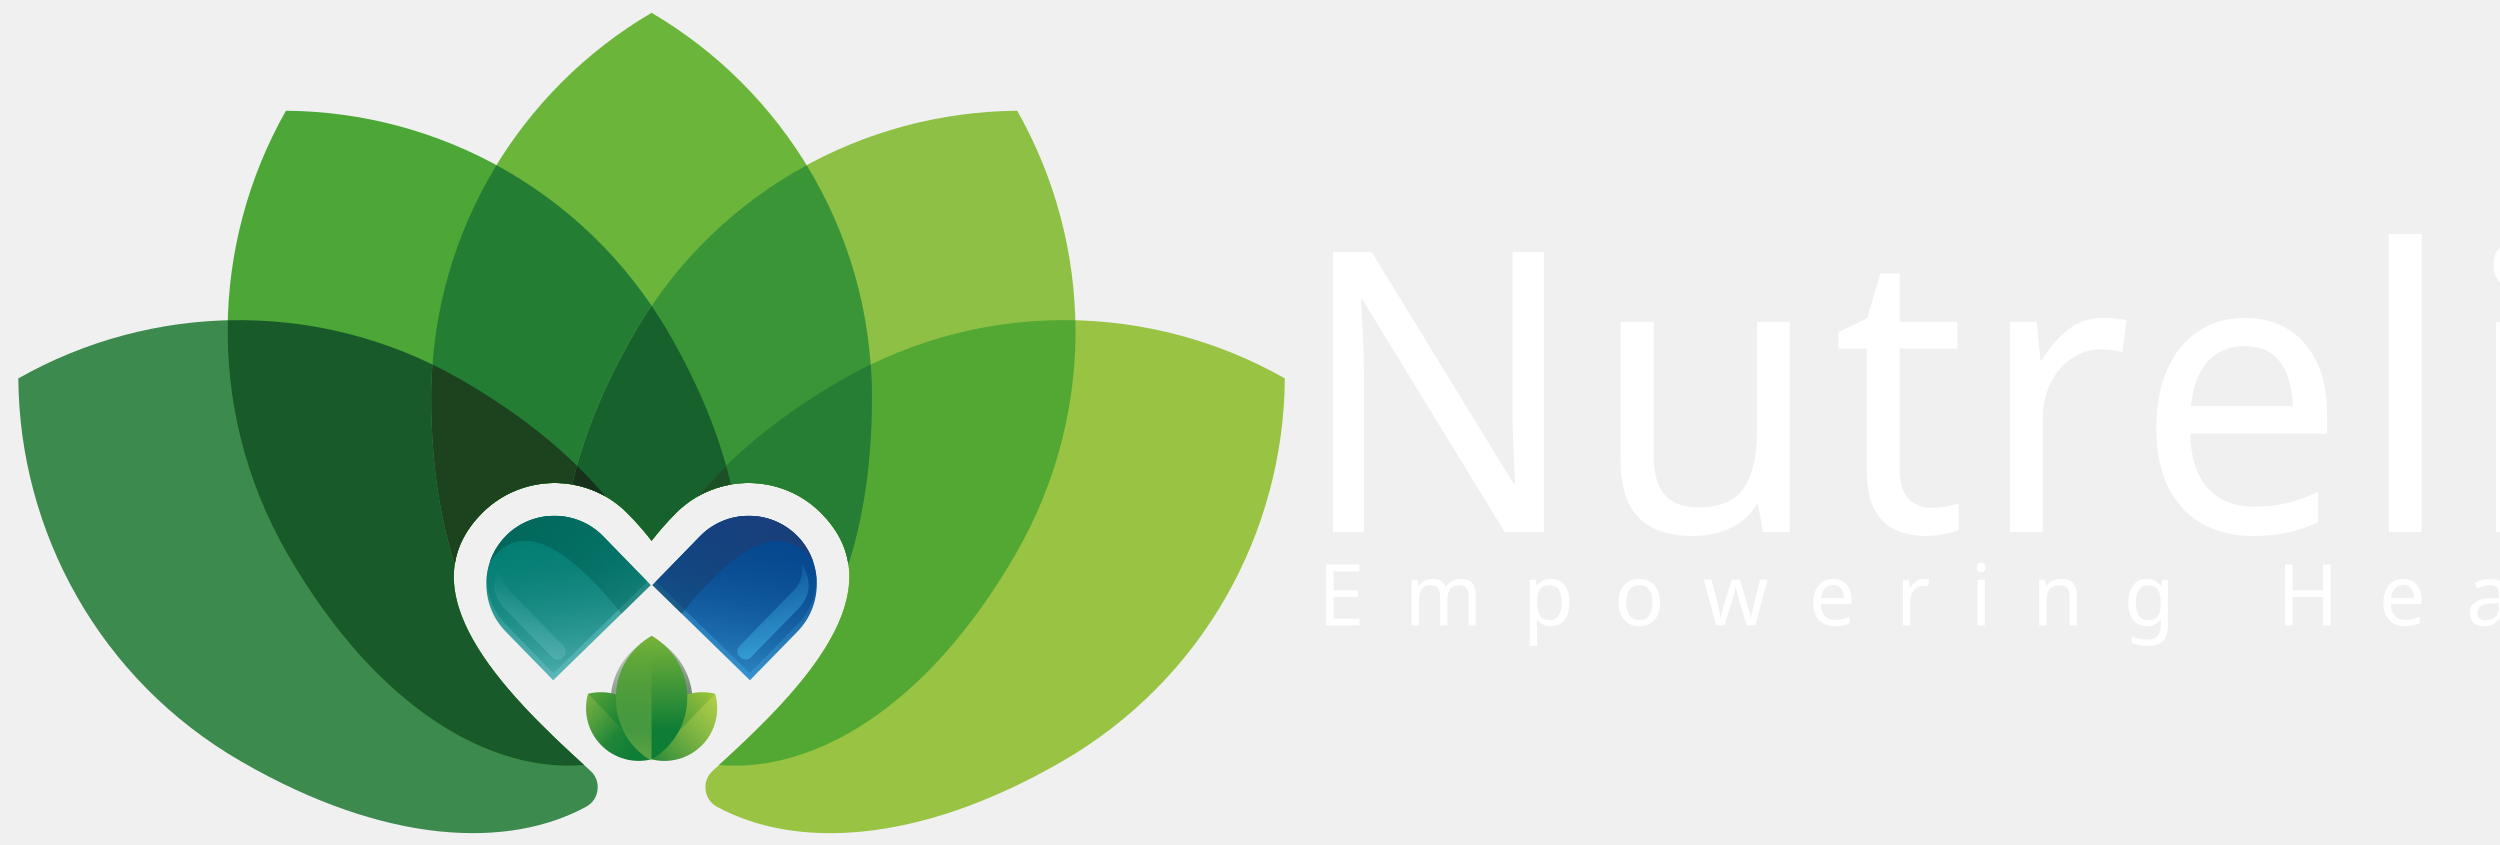
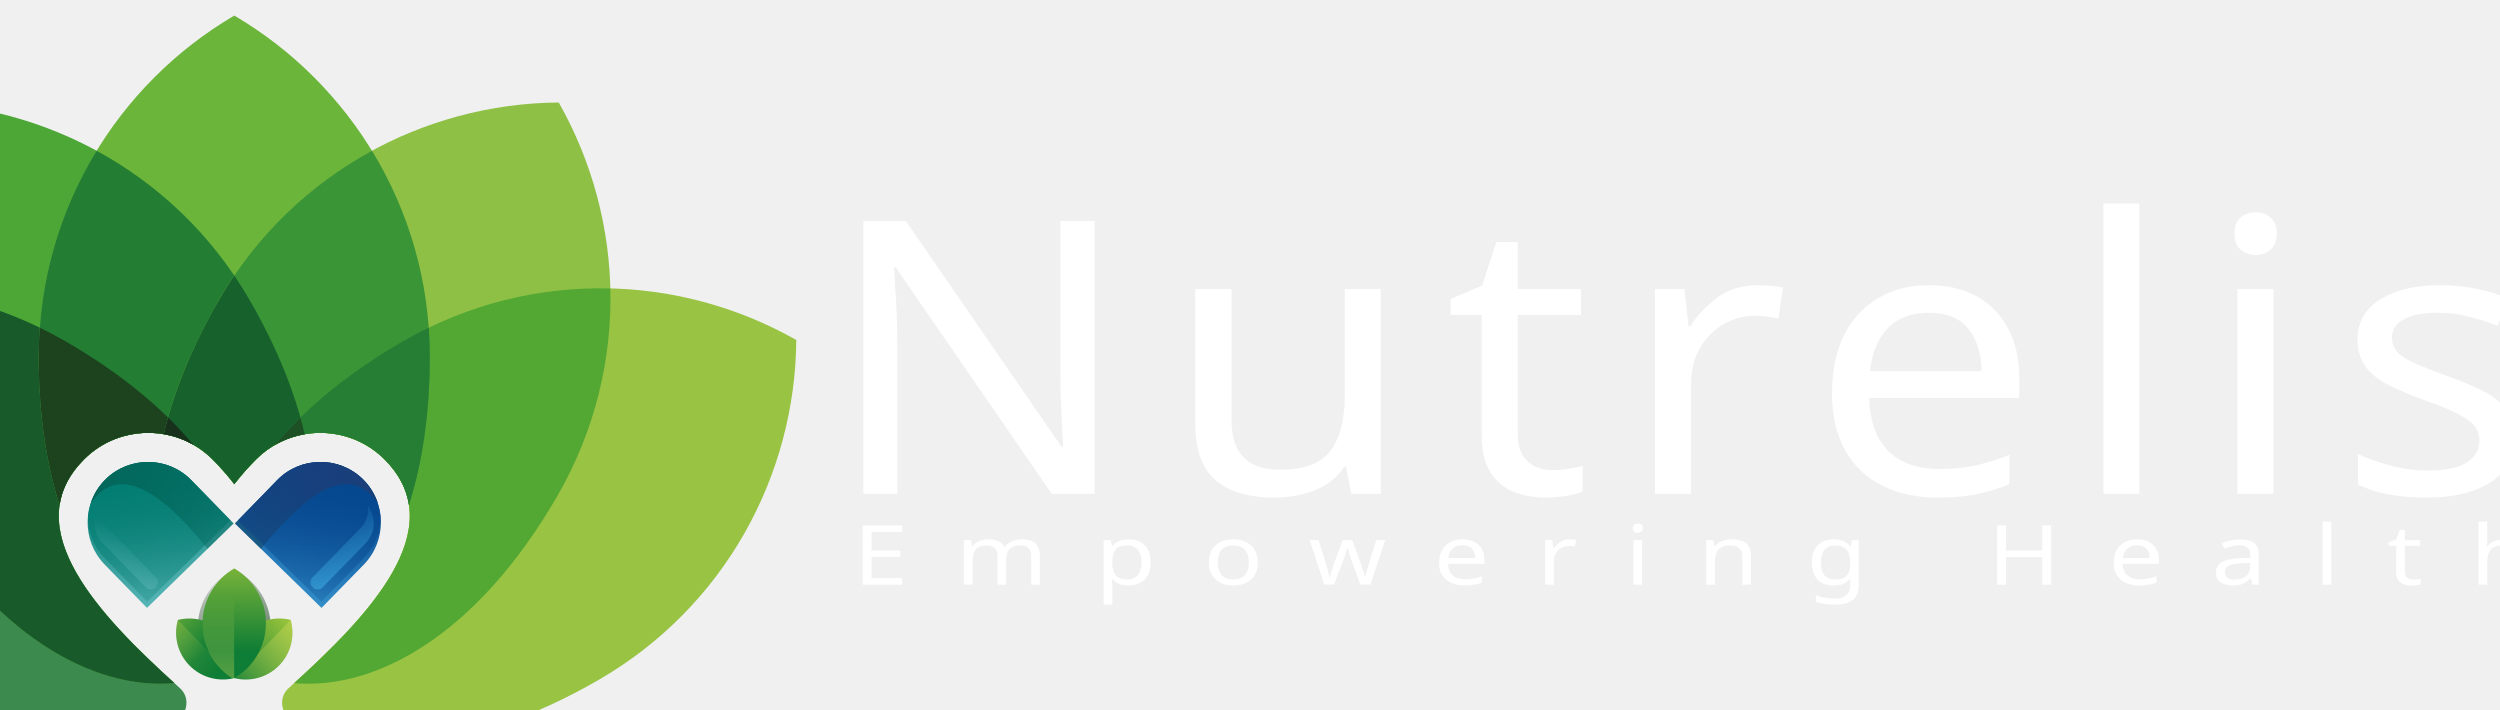
- <svg xmlns="http://www.w3.org/2000/svg" xmlns:xlink="http://www.w3.org/1999/xlink" id="Calque_1" version="1.1" viewBox="0 130 770 260">
+ <svg xmlns="http://www.w3.org/2000/svg" xmlns:xlink="http://www.w3.org/1999/xlink" id="Calque_1" version="1.1" viewBox="100 120 740 210">
  <defs>
    <style>
-       .st0 {
-         fill: #17311c;
-       }
- 
-       .st0, .st1, .st2, .st3, .st4, .st5, .st6, .st7, .st8, .st9, .st10, .st11, .st12, .st13, .st14, .st15, .st16, .st17, .st18, .st19, .st20, .st21, .st22, .st23, .st24, .st25, .st26 {
-         fill-rule: evenodd;
-       }
- 
-       .st1 {
-         fill: #1c421e;
-       }
- 
-       .st2 {
-         fill: #06488f;
-       }
- 
-       .st27 {
-         fill: url(#linear-gradient2);
-       }
- 
-       .st28 {
-         mask: url(#mask-5);
-       }
- 
-       .st29 {
-         fill: url(#linear-gradient10);
-       }
- 
-       .st30 {
-         mask: url(#mask-1);
-       }
- 
-       .st3 {
-         fill: #98c343;
-       }
- 
-       .st4 {
-         fill: #6bb53a;
-       }
- 
-       .st5 {
-         fill: #027c71;
-       }
- 
-       .st31 {
-         mask: url(#mask-10);
-       }
- 
-       .st32 {
-         mask: url(#mask-6);
-       }
- 
-       .st33 {
-         mask: url(#mask-7);
-       }
- 
-       .st34 {
-         mask: url(#mask);
-       }
- 
-       .st6 {
-         fill: #46c1f1;
-       }
- 
-       .st35 {
-         fill: url(#linear-gradient1);
-       }
- 
-       .st36 {
-         fill: url(#linear-gradient9);
-       }
- 
-       .st37 {
-         fill: url(#linear-gradient8);
-       }
- 
-       .st38 {
-         mask: url(#mask-8);
-       }
- 
-       .st39 {
-         fill: url(#linear-gradient16);
-       }
- 
-       .st40 {
-         mask: url(#mask-2);
-       }
- 
-       .st41 {
-         font-size: 26.24px;
-         letter-spacing: .48em;
-       }
- 
-       .st41, .st42 {
-         fill: #fff;
-         font-family: Righteous-Regular, Righteous;
-       }
- 
-       .st43 {
-         mask: url(#mask-9);
-       }
- 
-       .st7 {
-         fill: url(#linear-gradient15);
-       }
- 
-       .st8 {
-         fill: #17612c;
-       }
- 
-       .st9 {
-         fill: #ccd95a;
-       }
- 
-       .st44 {
-         fill: url(#linear-gradient7);
-       }
- 
-       .st10 {
-         fill: #8ec046;
-       }
- 
-       .st11 {
-         fill: #52a833;
-       }
- 
-       .st12 {
-         fill: #1f3c76;
-       }
- 
-       .st13 {
-         fill: #035c51;
-       }
- 
-       .st14 {
-         fill: url(#linear-gradient11);
-       }
- 
-       .st15 {
-         fill: #257e34;
-       }
- 
-       .st45 {
-         fill: url(#linear-gradient14);
-       }
- 
-       .st46 {
-         fill: url(#linear-gradient5);
-       }
- 
-       .st47 {
-         fill: url(#linear-gradient3);
-       }
- 
-       .st48 {
-         mask: url(#mask-11);
-       }
- 
-       .st16 {
-         fill: #7ac8cf;
-       }
- 
-       .st49 {
-         mask: url(#mask-12);
-       }
- 
-       .st42 {
-         font-size: 120.79px;
-         letter-spacing: .03em;
-       }
- 
-       .st17 {
-         fill: url(#linear-gradient4);
-       }
- 
-       .st18 {
-         fill: #3a9536;
-       }
- 
-       .st50 {
-         fill: url(#linear-gradient6);
-       }
- 
-       .st19 {
-         fill: url(#linear-gradient12);
-       }
- 
-       .st51 {
-         mask: url(#mask-4);
-       }
- 
-       .st20 {
-         fill: #1d5125;
-       }
- 
-       .st21 {
-         fill: #185a29;
-       }
- 
-       .st22 {
-         fill: #4ca736;
-       }
- 
-       .st52 {
-         fill: url(#linear-gradient13);
-       }
- 
-       .st23 {
-         fill: url(#linear-gradient);
-       }
- 
-       .st24 {
-         fill: #3c8a4d;
-       }
- 
-       .st25 {
-         fill: #237e34;
-       }
- 
-       .st26 {
-         fill: #1b421e;
-       }
- 
-       .st53 {
-         mask: url(#mask-3);
-       }
+       .st0{fill:#17311c}.st0,.st1,.st2,.st3,.st4,.st5,.st6,.st7,.st8,.st9,.st10,.st11,.st12,.st13,.st14,.st15,.st16,.st17,.st18,.st19,.st20,.st21,.st22,.st23,.st24,.st25,.st26{fill-rule:evenodd}.st1{fill:#1c421e}.st2{fill:#06488f}.st27{fill:url(#linear-gradient2)}.st28{mask:url(#mask-5)}.st29{fill:url(#linear-gradient10)}.st30{mask:url(#mask-1)}.st3{fill:#98c343}.st4{fill:#6bb53a}.st5{fill:#027c71}.st31{mask:url(#mask-10)}.st32{mask:url(#mask-6)}.st33{mask:url(#mask-7)}.st34{mask:url(#mask)}.st6{fill:#46c1f1}.st35{fill:url(#linear-gradient1)}.st36{fill:url(#linear-gradient9)}.st37{fill:url(#linear-gradient8)}.st38{mask:url(#mask-8)}.st39{fill:url(#linear-gradient16)}.st40{mask:url(#mask-2)}.st41{mask:url(#mask-9)}.st7{fill:url(#linear-gradient15)}.st8{fill:#17612c}.st9{fill:#ccd95a}.st42{fill:url(#linear-gradient7)}.st10{fill:#8ec046}.st11{fill:#52a833}.st12{fill:#1f3c76}.st13{fill:#035c51}.st14{fill:url(#linear-gradient11)}.st15{fill:#257e34}.st43{fill:url(#linear-gradient14)}.st44{fill:url(#linear-gradient5)}.st45{font-size:24.57px;letter-spacing:.48em}.st45,.st46{fill:#fff;font-family:Righteous-Regular,Righteous}.st47{fill:url(#linear-gradient3)}.st46{font-size:113.07px;letter-spacing:.07em}.st48{mask:url(#mask-11)}.st16{fill:#7ac8cf}.st49{mask:url(#mask-12)}.st17{fill:url(#linear-gradient4)}.st18{fill:#3a9536}.st50{fill:url(#linear-gradient6)}.st19{fill:url(#linear-gradient12)}.st51{mask:url(#mask-4)}.st20{fill:#1d5125}.st21{fill:#185a29}.st22{fill:#4ca736}.st52{fill:url(#linear-gradient13)}.st23{fill:url(#linear-gradient)}.st24{fill:#3c8a4d}.st25{fill:#237e34}.st26{fill:#1b421e}.st53{mask:url(#mask-3)}
    </style>
-     <linearGradient id="linear-gradient" x1="4282.89" y1="-5119.03" x2="4513.86" y2="-4298.98" gradientTransform="translate(-141.62 650.35) scale(.07)" gradientUnits="userSpaceOnUse">
+     <linearGradient id="linear-gradient" x1="3916.89" y1="-5550.76" x2="4113.88" y2="-4851.35" gradientTransform="translate(-141.62 650.35) scale(.07)" gradientUnits="userSpaceOnUse">
      <stop offset="0" stop-color="#027c71" />
      <stop offset="1" stop-color="#70c5ca" />
    </linearGradient>
-     <linearGradient id="linear-gradient1" x1="3804.96" y1="-5319.43" x2="4846.22" y2="-4439.97" gradientTransform="translate(-141.62 650.35) scale(.07)" gradientUnits="userSpaceOnUse">
+     <linearGradient id="linear-gradient1" x1="3509.26" y1="-5721.68" x2="4397.35" y2="-4971.6" gradientTransform="translate(-141.62 650.35) scale(.07)" gradientUnits="userSpaceOnUse">
      <stop offset="0" stop-color="#fff" />
      <stop offset="1" stop-color="#fff" stop-opacity="0" />
    </linearGradient>
-     <mask id="mask" x="150.76" y="288.78" width="49.78" height="30.32" maskUnits="userSpaceOnUse">
+     <mask id="mask" x="126.76" y="256.66" width="42.46" height="25.86" maskUnits="userSpaceOnUse">
      <g id="id0">
-         <rect class="st35" x="150.76" y="288.78" width="49.78" height="30.32" />
+         <rect class="st35" x="126.76" y="256.66" width="42.46" height="25.86" />
      </g>
    </mask>
-     <linearGradient id="linear-gradient2" x1="4389" y1="-5181.68" x2="4394.86" y2="-4301.28" xlink:href="#linear-gradient1" />
-     <mask id="mask-1" x="149.76" y="288.78" width="49.73" height="48.68" maskUnits="userSpaceOnUse">
+     <linearGradient id="linear-gradient2" x1="4007.38" y1="-5604.2" x2="4012.38" y2="-4853.31" xlink:href="#linear-gradient1" />
+     <mask id="mask-1" x="125.91" y="256.66" width="42.41" height="41.52" maskUnits="userSpaceOnUse">
      <g id="id2">
-         <rect class="st27" x="149.77" y="288.78" width="49.73" height="48.68" />
+         <rect class="st27" x="125.91" y="256.66" width="42.41" height="41.52" />
      </g>
    </mask>
-     <mask id="mask-2" x="150.76" y="288.78" width="49.78" height="30.32" maskUnits="userSpaceOnUse">
+     <mask id="mask-2" x="126.76" y="256.66" width="42.46" height="25.86" maskUnits="userSpaceOnUse">
      <g id="id4">
-         <rect class="st35" x="150.76" y="288.78" width="49.78" height="30.32" />
+         <rect class="st35" x="126.76" y="256.66" width="42.46" height="25.86" />
      </g>
    </mask>
-     <linearGradient id="linear-gradient3" x1="4019.45" y1="-4173.61" x2="4358.8" y2="-4860.46" xlink:href="#linear-gradient1" />
-     <mask id="mask-3" x="152.19" y="303.73" width="22.19" height="29.51" maskUnits="userSpaceOnUse">
+     <linearGradient id="linear-gradient3" x1="3692.2" y1="-4744.43" x2="3981.63" y2="-5330.23" xlink:href="#linear-gradient1" />
+     <mask id="mask-3" x="127.98" y="269.42" width="18.92" height="25.17" maskUnits="userSpaceOnUse">
      <g id="id6">
-         <rect class="st47" x="152.19" y="303.73" width="22.19" height="29.51" />
+         <rect class="st47" x="127.98" y="269.42" width="18.92" height="25.17" />
      </g>
    </mask>
-     <linearGradient id="linear-gradient4" x1="5225.61" y1="-5119.05" x2="4994.65" y2="-4299.01" gradientTransform="translate(-141.62 650.35) scale(.07)" gradientUnits="userSpaceOnUse">
+     <linearGradient id="linear-gradient4" x1="4720.92" y1="-5550.78" x2="4523.94" y2="-4851.38" gradientTransform="translate(-141.62 650.35) scale(.07)" gradientUnits="userSpaceOnUse">
      <stop offset="0" stop-color="#06488f" />
      <stop offset="1" stop-color="#47aee3" />
    </linearGradient>
-     <linearGradient id="linear-gradient5" x1="5703.54" y1="-5319.46" x2="4662.26" y2="-4439.99" xlink:href="#linear-gradient1" />
-     <mask id="mask-4" x="200.83" y="288.78" width="49.78" height="30.32" maskUnits="userSpaceOnUse">
+     <linearGradient id="linear-gradient5" x1="5128.54" y1="-5721.71" x2="4240.45" y2="-4971.62" xlink:href="#linear-gradient1" />
+     <mask id="mask-4" x="169.47" y="256.66" width="42.46" height="25.86" maskUnits="userSpaceOnUse">
      <g id="id8">
-         <rect class="st46" x="200.83" y="288.78" width="49.78" height="30.32" />
+         <rect class="st44" x="169.47" y="256.66" width="42.46" height="25.86" />
      </g>
    </mask>
-     <linearGradient id="linear-gradient6" x1="5119.51" y1="-5181.74" x2="5113.65" y2="-4301.28" xlink:href="#linear-gradient1" />
-     <mask id="mask-5" x="201.88" y="288.78" width="49.73" height="48.68" maskUnits="userSpaceOnUse">
+     <linearGradient id="linear-gradient6" x1="4630.43" y1="-5604.25" x2="4625.43" y2="-4853.31" xlink:href="#linear-gradient1" />
+     <mask id="mask-5" x="170.36" y="256.66" width="42.41" height="41.52" maskUnits="userSpaceOnUse">
      <g id="id10">
-         <rect class="st50" x="201.88" y="288.78" width="49.73" height="48.68" />
+         <rect class="st50" x="170.36" y="256.66" width="42.41" height="41.52" />
      </g>
    </mask>
-     <linearGradient id="linear-gradient7" x1="5703.54" y1="-5319.46" x2="4662.26" y2="-4439.99" xlink:href="#linear-gradient1" />
-     <mask id="mask-6" x="200.83" y="288.78" width="49.78" height="30.32" maskUnits="userSpaceOnUse">
+     <linearGradient id="linear-gradient7" x1="5128.54" y1="-5721.71" x2="4240.45" y2="-4971.62" xlink:href="#linear-gradient1" />
+     <mask id="mask-6" x="169.47" y="256.66" width="42.46" height="25.86" maskUnits="userSpaceOnUse">
      <g id="id12">
-         <rect class="st44" x="200.83" y="288.78" width="49.78" height="30.32" />
+         <rect class="st42" x="169.47" y="256.66" width="42.46" height="25.86" />
      </g>
    </mask>
-     <linearGradient id="linear-gradient8" x1="5489.06" y1="-4173.65" x2="5149.71" y2="-4860.49" xlink:href="#linear-gradient1" />
-     <mask id="mask-7" x="227" y="303.73" width="22.19" height="29.51" maskUnits="userSpaceOnUse">
+     <linearGradient id="linear-gradient8" x1="4945.62" y1="-4744.46" x2="4656.19" y2="-5330.26" xlink:href="#linear-gradient1" />
+     <mask id="mask-7" x="191.79" y="269.42" width="18.92" height="25.17" maskUnits="userSpaceOnUse">
      <g id="id14">
-         <rect class="st37" x="227" y="303.73" width="22.19" height="29.51" />
+         <rect class="st37" x="191.79" y="269.42" width="18.92" height="25.17" />
      </g>
    </mask>
-     <linearGradient id="linear-gradient9" x1="4971.07" y1="-3999.32" x2="4693.34" y2="-4748.49" xlink:href="#linear-gradient1" />
-     <mask id="mask-8" x="199.97" y="326.19" width="13.46" height="20.61" maskUnits="userSpaceOnUse">
+     <linearGradient id="linear-gradient9" x1="4503.83" y1="-4595.78" x2="4266.95" y2="-5234.74" xlink:href="#linear-gradient1" />
+     <mask id="mask-8" x="168.73" y="288.58" width="11.48" height="17.58" maskUnits="userSpaceOnUse">
      <g id="id18">
-         <rect class="st36" x="199.97" y="326.19" width="13.45" height="20.61" />
+         <rect class="st36" x="168.73" y="288.58" width="11.48" height="17.58" />
      </g>
    </mask>
-     <linearGradient id="linear-gradient10" x1="4537.46" y1="-3999.31" x2="4815.19" y2="-4748.49" xlink:href="#linear-gradient1" />
-     <mask id="mask-9" x="187.95" y="326.19" width="13.46" height="20.61" maskUnits="userSpaceOnUse">
+     <linearGradient id="linear-gradient10" x1="4134" y1="-4595.77" x2="4370.88" y2="-5234.74" xlink:href="#linear-gradient1" />
+     <mask id="mask-9" x="158.48" y="288.58" width="11.48" height="17.58" maskUnits="userSpaceOnUse">
      <g id="id22">
-         <rect class="st29" x="187.95" y="326.19" width="13.45" height="20.61" />
+         <rect class="st29" x="158.48" y="288.58" width="11.48" height="17.58" />
      </g>
    </mask>
-     <linearGradient id="linear-gradient11" x1="4745.57" y1="-5065.93" x2="5025.93" y2="-4776.48" gradientTransform="translate(-141.62 -.22) scale(.07 -.07)" gradientUnits="userSpaceOnUse">
+     <linearGradient id="linear-gradient11" x1="4311.5" y1="-4465.14" x2="4550.62" y2="-4218.27" gradientTransform="translate(-141.62 -.22) scale(.07 -.07)" gradientUnits="userSpaceOnUse">
      <stop offset="0" stop-color="#0e7d35" />
      <stop offset="1" stop-color="#9ac43b" />
    </linearGradient>
-     <linearGradient id="linear-gradient12" x1="4762.96" y1="-5065.92" x2="4482.59" y2="-4776.47" xlink:href="#linear-gradient11" />
-     <linearGradient id="linear-gradient13" x1="5656.99" y1="-4444.61" x2="4635.93" y2="-5081.25" gradientTransform="translate(-141.62 -.22) scale(.07 -.07)" xlink:href="#linear-gradient1" />
-     <mask id="mask-10" x="200.69" y="343.68" width="20.18" height="20.68" maskUnits="userSpaceOnUse">
+     <linearGradient id="linear-gradient12" x1="4326.33" y1="-4465.13" x2="4087.21" y2="-4218.26" xlink:href="#linear-gradient11" />
+     <linearGradient id="linear-gradient13" x1="5088.84" y1="-3935.22" x2="4217.99" y2="-4478.21" gradientTransform="translate(-141.62 -.22) scale(.07 -.07)" xlink:href="#linear-gradient1" />
+     <mask id="mask-10" x="169.34" y="303.49" width="17.21" height="17.64" maskUnits="userSpaceOnUse">
      <g id="id16">
-         <rect class="st52" x="200.69" y="343.68" width="20.18" height="20.68" />
+         <rect class="st52" x="169.34" y="303.49" width="17.21" height="17.64" />
      </g>
    </mask>
-     <linearGradient id="linear-gradient14" x1="3851.55" y1="-4444.6" x2="4872.59" y2="-5081.23" gradientTransform="translate(-141.62 -.22) scale(.07 -.07)" xlink:href="#linear-gradient1" />
-     <mask id="mask-11" x="180.51" y="343.68" width="20.18" height="20.68" maskUnits="userSpaceOnUse">
+     <linearGradient id="linear-gradient14" x1="3549" y1="-3935.22" x2="4419.84" y2="-4478.2" gradientTransform="translate(-141.62 -.22) scale(.07 -.07)" xlink:href="#linear-gradient1" />
+     <mask id="mask-11" x="152.13" y="303.49" width="17.21" height="17.64" maskUnits="userSpaceOnUse">
      <g id="id20">
-         <rect class="st45" x="180.51" y="343.68" width="20.18" height="20.68" />
+         <rect class="st43" x="152.13" y="303.49" width="17.21" height="17.64" />
      </g>
    </mask>
-     <linearGradient id="linear-gradient15" x1="4754.26" y1="-5073.87" x2="4754.28" y2="-4528.23" xlink:href="#linear-gradient11" />
-     <linearGradient id="linear-gradient16" x1="4677.96" y1="-3439.13" x2="4677.96" y2="-4549.04" xlink:href="#linear-gradient1" />
-     <mask id="mask-12" x="189.6" y="326.19" width="11.19" height="38.27" maskUnits="userSpaceOnUse">
+     <linearGradient id="linear-gradient15" x1="4318.91" y1="-4471.91" x2="4318.93" y2="-4006.54" xlink:href="#linear-gradient11" />
+     <linearGradient id="linear-gradient16" x1="4253.84" y1="-4117.99" x2="4253.84" y2="-5064.63" xlink:href="#linear-gradient1" />
+     <mask id="mask-12" x="159.89" y="288.58" width="9.55" height="32.64" maskUnits="userSpaceOnUse">
      <g id="id24">
-         <rect class="st39" x="189.6" y="326.19" width="11.19" height="38.27" />
+         <rect class="st39" x="159.89" y="288.58" width="9.54" height="32.64" />
      </g>
    </mask>
  </defs>
  <g>
-     <path class="st24" d="M142.14,247c-43.72-25.24-95.56-23.69-136.5-.45.34,47.08,24.91,92.75,68.63,117.98,45,25.98,82.61,26.82,106.24,13.95,2.01-1.09,3.26-2.93,3.53-5.21.27-2.28-.51-4.36-2.22-5.9-25.8-23.28-57.8-54.91-33.28-79.43h0c10.23-10.23,25.89-11.92,37.92-5.07-10.46-12.49-25.06-24.75-44.33-35.88Z" />
-     <path class="st22" d="M206.06,232.74c-25.24-43.72-70.91-68.29-117.99-68.63-23.25,40.95-24.79,92.78.44,136.5,28.05,48.59,63.3,67.48,91.35,65.01-25.41-23.1-55.23-53.77-31.33-77.67h0c12.26-12.26,32.31-12.26,44.56,0,2.58,2.58,4.95,5.25,7.1,7.99.16.21.32.42.48.63.16-.21.32-.41.47-.63,2.16-2.74,4.52-5.41,7.1-7.99,4.75-4.75,10.67-7.66,16.85-8.72-3.32-14.27-9.45-29.87-19.05-46.49Z" />
-     <path class="st21" d="M70.16,228.64c-.62,24.41,5.26,49.28,18.36,71.97,28.06,48.59,63.31,67.49,91.37,65.02-25.42-23.1-55.25-53.77-31.34-77.67h0c10.23-10.24,25.9-11.92,37.92-5.07-10.45-12.49-25.06-24.75-44.33-35.88-22.7-13.1-47.57-18.98-71.98-18.36Z" />
-     <path class="st4" d="M268.54,252.37c0-50.48-27.26-94.6-67.86-118.43-40.6,23.83-67.86,67.95-67.86,118.43,0,19.93,2.66,37.07,7.24,51.42.81-5.49,3.46-10.82,8.49-15.85h0c12.26-12.26,32.31-12.26,44.56,0,2.58,2.58,4.95,5.25,7.1,7.99.16.21.32.42.48.63.16-.21.32-.41.47-.63,2.16-2.74,4.52-5.41,7.1-7.99,12.26-12.26,32.31-12.26,44.56,0h0c5.03,5.03,7.67,10.35,8.48,15.84,4.58-14.34,7.24-31.49,7.24-51.42Z" />
-     <path class="st25" d="M152.91,180.86c-12.74,20.83-20.09,45.31-20.09,71.51,0,19.94,2.66,37.08,7.24,51.43.82-5.5,3.46-10.83,8.49-15.85h0c12.26-12.26,32.31-12.26,44.56,0,2.58,2.58,4.95,5.25,7.1,7.99.16.21.32.42.48.63.16-.21.32-.41.47-.63,2.16-2.74,4.52-5.41,7.1-7.99,4.75-4.75,10.67-7.66,16.86-8.73-3.32-14.27-9.47-29.87-19.06-46.48-13.1-22.69-31.71-40.21-53.15-51.88Z" />
-     <path class="st1" d="M133.19,242.26c-.24,3.34-.37,6.71-.37,10.12,0,19.94,2.66,37.08,7.24,51.43.82-5.5,3.46-10.83,8.49-15.85h0c10.23-10.24,25.9-11.92,37.92-5.07-10.45-12.49-25.06-24.75-44.33-35.88-2.95-1.7-5.93-3.28-8.95-4.74Z" />
-     <path class="st10" d="M312.85,300.61c25.24-43.72,23.69-95.55.45-136.5-47.08.35-92.75,24.91-117.98,68.63-9.6,16.62-15.73,32.22-19.05,46.49,6.18,1.06,12.1,3.97,16.85,8.72,2.58,2.58,4.95,5.25,7.1,7.99.16.21.32.42.48.63.16-.21.32-.41.47-.63,2.16-2.74,4.52-5.41,7.1-7.99,12.26-12.26,32.31-12.26,44.56,0h0c23.9,23.9-5.92,54.57-31.34,77.67,28.07,2.46,63.31-16.42,91.36-65.01Z" />
-     <path class="st3" d="M327.1,364.53c43.71-25.24,68.29-70.9,68.63-117.98-40.94-23.24-92.78-24.79-136.5.45-19.28,11.13-33.88,23.39-44.33,35.88,12.03-6.85,27.69-5.16,37.92,5.07h0c24.52,24.52-7.49,56.15-33.28,79.43-1.7,1.54-2.49,3.62-2.22,5.9.27,2.28,1.52,4.11,3.53,5.21,23.63,12.87,61.24,12.03,106.24-13.95Z" />
-     <path class="st11" d="M331.21,228.64c-24.41-.62-49.28,5.26-71.97,18.36-19.28,11.13-33.88,23.39-44.33,35.88,12.02-6.85,27.69-5.16,37.92,5.07h0c23.91,23.9-5.93,54.57-31.34,77.67,28.06,2.47,63.31-16.43,91.37-65.02,13.09-22.69,18.97-47.57,18.36-71.97Z" />
-     <path class="st18" d="M248.46,180.86c-21.45,11.67-40.05,29.19-53.15,51.88-9.59,16.62-15.76,32.21-19.06,46.48,6.19,1.07,12.1,3.97,16.86,8.73,2.58,2.58,4.95,5.25,7.1,7.99.16.21.32.42.48.63.16-.21.32-.41.47-.63,2.16-2.74,4.52-5.41,7.1-7.99,12.26-12.26,32.31-12.26,44.56,0h0c5.03,5.03,7.67,10.36,8.48,15.85,4.58-14.35,7.24-31.49,7.24-51.42,0-26.2-7.34-50.68-20.08-71.51Z" />
-     <path class="st8" d="M225.13,279.22c-3.32-14.27-9.47-29.87-19.06-46.48-1.7-2.94-3.5-5.79-5.37-8.57-1.89,2.78-3.68,5.63-5.37,8.57-9.59,16.62-15.76,32.21-19.06,46.48,6.19,1.07,12.1,3.97,16.86,8.73,2.58,2.58,4.95,5.25,7.1,7.99.16.21.32.42.48.63.16-.21.32-.41.47-.63,2.16-2.74,4.52-5.41,7.1-7.99,4.75-4.75,10.67-7.66,16.86-8.73Z" />
-     <path class="st15" d="M261.31,303.8c4.58-14.35,7.24-31.49,7.24-51.42,0-3.4-.12-6.78-.37-10.12-3.01,1.46-5.99,3.04-8.94,4.74-19.28,11.13-33.88,23.39-44.33,35.88,12.02-6.85,27.69-5.16,37.92,5.07h0c5.03,5.03,7.67,10.36,8.48,15.85Z" />
-     <path class="st0" d="M177.72,273.45c-.54,1.95-1.03,3.87-1.48,5.77,3.55.61,7.01,1.83,10.21,3.65-2.65-3.16-5.55-6.3-8.74-9.42Z" />
-     <path class="st20" d="M225.13,279.22c-.45-1.9-.94-3.82-1.48-5.77-3.19,3.12-6.09,6.26-8.74,9.42,3.2-1.82,6.66-3.04,10.21-3.65Z" />
-     <path class="st23" d="M170.39,339.52l30.05-29.31-14.66-15.02c-8.06-8.26-21.42-8.43-29.68-.37-8.26,8.06-8.43,21.42-.37,29.68l14.66,15.02h0Z" />
+     <path class="st24" d="M119.41,221.03c-37.29-21.53-81.5-20.21-116.42-.39.29,40.16,21.25,79.1,58.54,100.63,38.38,22.16,70.46,22.87,90.61,11.9,1.72-.93,2.78-2.5,3.01-4.44.23-1.94-.44-3.72-1.89-5.03-22-19.85-49.3-46.83-28.38-67.74h0c8.72-8.72,22.08-10.17,32.34-4.33-8.92-10.65-21.37-21.11-37.81-30.6Z" />
+     <path class="st22" d="M173.93,208.87c-21.53-37.29-60.48-58.24-100.63-58.54-19.83,34.92-21.14,79.13.38,116.42,23.92,41.44,53.99,57.55,77.91,55.44-21.67-19.7-47.1-45.86-26.72-66.24h0c10.45-10.45,27.55-10.45,38.01,0,2.2,2.2,4.22,4.48,6.06,6.82.14.18.27.35.41.53.13-.18.27-.35.4-.53,1.84-2.33,3.85-4.62,6.06-6.82,4.05-4.05,9.1-6.53,14.37-7.44-2.83-12.17-8.06-25.47-16.25-39.65Z" />
+     <path class="st21" d="M58.02,205.37c-.53,20.82,4.49,42.03,15.66,61.38,23.93,41.44,53.99,57.56,77.93,55.45-21.68-19.7-47.12-45.86-26.73-66.25h0c8.72-8.73,22.09-10.17,32.34-4.33-8.91-10.65-21.37-21.11-37.81-30.6-19.36-11.17-40.57-16.19-61.39-15.66Z" />
+     <path class="st4" d="M227.22,225.62c0-43.06-23.25-80.68-57.87-101.01-34.63,20.32-57.88,57.95-57.88,101.01,0,17,2.27,31.62,6.17,43.86.69-4.68,2.95-9.23,7.24-13.51h0c10.45-10.45,27.55-10.45,38.01,0,2.2,2.2,4.22,4.48,6.06,6.82.14.18.27.35.41.53.13-.18.27-.35.4-.53,1.84-2.33,3.85-4.62,6.06-6.82,10.45-10.45,27.55-10.45,38.01,0h0c4.29,4.29,6.54,8.83,7.23,13.51,3.9-12.23,6.17-26.85,6.17-43.85Z" />
+     <path class="st25" d="M128.6,164.62c-10.87,17.76-17.13,38.65-17.13,60.99,0,17.01,2.27,31.62,6.17,43.87.7-4.69,2.95-9.23,7.24-13.52h0c10.45-10.45,27.55-10.45,38.01,0,2.2,2.2,4.22,4.48,6.06,6.82.14.18.27.35.41.53.13-.18.27-.35.4-.53,1.84-2.33,3.85-4.62,6.06-6.82,4.05-4.06,9.1-6.53,14.38-7.44-2.83-12.17-8.08-25.47-16.26-39.64-11.17-19.35-27.04-34.3-45.33-44.25Z" />
+     <path class="st1" d="M111.78,216.99c-.2,2.85-.31,5.73-.31,8.63,0,17.01,2.27,31.62,6.17,43.87.7-4.69,2.95-9.23,7.24-13.52h0c8.72-8.73,22.09-10.17,32.34-4.33-8.91-10.65-21.37-21.11-37.81-30.6-2.51-1.45-5.06-2.8-7.63-4.04Z" />
+     <path class="st10" d="M265.01,266.76c21.53-37.29,20.2-81.49.38-116.42-40.16.29-79.1,21.25-100.63,58.54-8.19,14.18-13.42,27.48-16.25,39.65,5.27.9,10.32,3.39,14.37,7.44,2.2,2.2,4.22,4.48,6.06,6.82.14.18.27.35.41.53.13-.18.27-.35.4-.53,1.84-2.33,3.85-4.62,6.06-6.82,10.45-10.45,27.55-10.45,38.01,0h0c20.39,20.38-5.05,46.54-26.73,66.24,23.94,2.1,53.99-14,77.92-55.44Z" />
+     <path class="st3" d="M277.16,321.27c37.28-21.53,58.25-60.47,58.54-100.63-34.92-19.82-79.13-21.14-116.42.39-16.44,9.49-28.9,19.95-37.81,30.6,10.26-5.84,23.61-4.4,32.34,4.33h0c20.91,20.91-6.38,47.89-28.38,67.74-1.45,1.31-2.12,3.09-1.89,5.03s1.29,3.51,3.01,4.44c20.16,10.97,52.23,10.26,90.61-11.9Z" />
+     <path class="st11" d="M280.66,205.37c-20.82-.53-42.03,4.49-61.38,15.66-16.44,9.49-28.9,19.95-37.81,30.6,10.25-5.84,23.61-4.4,32.34,4.33h0c20.39,20.39-5.06,46.55-26.73,66.25,23.93,2.11,54-14.01,77.92-55.45,11.17-19.35,16.18-40.57,15.66-61.38Z" />
+     <path class="st18" d="M210.09,164.62c-18.29,9.95-34.16,24.9-45.33,44.25-8.18,14.17-13.44,27.47-16.26,39.64,5.28.91,10.32,3.39,14.38,7.44,2.2,2.2,4.22,4.48,6.06,6.82.14.18.27.35.41.53.13-.18.27-.35.4-.53,1.84-2.33,3.85-4.62,6.06-6.82,10.45-10.45,27.55-10.45,38.01,0h0c4.29,4.29,6.54,8.83,7.23,13.51,3.9-12.24,6.17-26.86,6.17-43.86,0-22.35-6.26-43.23-17.13-60.99Z" />
+     <path class="st8" d="M190.19,248.52c-2.83-12.17-8.08-25.47-16.26-39.64-1.45-2.51-2.98-4.94-4.58-7.31-1.61,2.37-3.14,4.8-4.58,7.31-8.18,14.17-13.44,27.47-16.26,39.64,5.28.91,10.32,3.39,14.38,7.44,2.2,2.2,4.22,4.48,6.06,6.82.14.18.27.35.41.53.13-.18.27-.35.4-.53,1.84-2.33,3.85-4.62,6.06-6.82,4.05-4.06,9.1-6.53,14.38-7.44Z" />
+     <path class="st15" d="M221.04,269.48c3.9-12.24,6.17-26.86,6.17-43.86,0-2.9-.1-5.78-.32-8.63-2.56,1.25-5.11,2.59-7.62,4.04-16.44,9.49-28.9,19.95-37.81,30.6,10.25-5.84,23.61-4.4,32.34,4.33h0c4.29,4.29,6.54,8.83,7.23,13.51Z" />
+     <path class="st0" d="M149.75,243.59c-.46,1.66-.88,3.3-1.26,4.92,3.03.52,5.98,1.56,8.71,3.11-2.26-2.69-4.73-5.38-7.45-8.04Z" />
+     <path class="st20" d="M190.19,248.52c-.38-1.62-.8-3.26-1.26-4.92-2.72,2.66-5.19,5.34-7.45,8.04,2.73-1.55,5.68-2.59,8.71-3.11Z" />
+     <path class="st23" d="M143.5,299.94l25.63-25-12.5-12.81c-6.88-7.05-18.27-7.19-25.31-.31-7.05,6.88-7.19,18.27-.31,25.31l12.5,12.81h0Z" />
    <g class="st34">
-       <path class="st13" d="M191.43,318.99l9-8.79-14.66-15.02c-8.06-8.26-21.42-8.43-29.68-.37-2.47,2.41-4.22,5.3-5.24,8.39,8.5-12.56,22.02-7.3,40.57,15.79h0s0,0,0,0Z" />
+       <path class="st13" d="M161.45,282.44l7.68-7.49-12.5-12.81c-6.88-7.05-18.27-7.19-25.31-.31-2.11,2.06-3.6,4.52-4.47,7.15,7.25-10.71,18.78-6.23,34.6,13.46h0s0,0,0,0Z" />
    </g>
    <g class="st30">
-       <path class="st5" d="M199.39,309.13l-13.61-13.95c-8.06-8.26-21.42-8.43-29.68-.37-3.76,3.66-5.84,8.42-6.24,13.3.11,5.15,2.08,10.27,5.93,14.22l14.66,15.02,28.93-28.23Z" />
+       <path class="st5" d="M168.23,274.02l-11.61-11.9c-6.88-7.05-18.27-7.19-25.31-.31-3.2,3.12-4.98,7.18-5.32,11.34.09,4.39,1.77,8.76,5.06,12.13l12.5,12.81,24.67-24.07Z" />
    </g>
    <g class="st40">
-       <path class="st13" d="M191.43,318.99l9-8.79-14.66-15.02c-8.06-8.26-21.42-8.43-29.68-.37-2.47,2.41-4.22,5.3-5.24,8.39,8.5-12.56,22.02-7.3,40.57,15.79h0s0,0,0,0Z" />
+       <path class="st13" d="M161.45,282.44l7.68-7.49-12.5-12.81c-6.88-7.05-18.27-7.19-25.31-.31-2.11,2.06-3.6,4.52-4.47,7.15,7.25-10.71,18.78-6.23,34.6,13.46h0s0,0,0,0Z" />
    </g>
    <g class="st53">
-       <path class="st16" d="M173.31,332.5l.27-.27c.9-.87.91-2.32.04-3.22l-17.18-17.6c-2.15-2.59-2.48-5.43-2.06-7.57-2.95,4.75-2.79,9.09.48,13.01l15.23,15.61c.87.9,2.32.91,3.22.04h0Z" />
+       <path class="st16" d="M146,293.95l.23-.23c.76-.75.78-1.98.03-2.74l-14.65-15.01c-1.83-2.21-2.11-4.63-1.76-6.46-2.52,4.05-2.38,7.75.41,11.1l12.99,13.31c.75.76,1.98.78,2.74.03h0Z" />
    </g>
-     <path class="st17" d="M230.98,339.52l-30.05-29.31,14.66-15.02c8.06-8.26,21.42-8.43,29.68-.37,8.26,8.06,8.43,21.42.37,29.68l-14.66,15.02h0Z" />
+     <path class="st17" d="M195.18,299.94l-25.63-25,12.5-12.81c6.87-7.05,18.27-7.19,25.31-.31,7.05,6.87,7.19,18.27.31,25.31l-12.5,12.81h0Z" />
    <g class="st51">
-       <path class="st13" d="M209.94,318.99l-9.01-8.78,14.66-15.02c8.06-8.26,21.42-8.43,29.68-.37,2.47,2.41,4.22,5.3,5.24,8.39-8.5-12.56-22.02-7.3-40.57,15.79h0,0Z" />
+       <path class="st13" d="M177.24,282.43l-7.68-7.49,12.5-12.81c6.88-7.05,18.27-7.19,25.31-.31,2.11,2.06,3.6,4.52,4.47,7.15-7.25-10.71-18.78-6.23-34.6,13.47h0,0Z" />
    </g>
    <g class="st28">
-       <path class="st2" d="M201.99,309.13l13.61-13.95c8.06-8.26,21.42-8.43,29.68-.37,3.76,3.66,5.84,8.42,6.24,13.3-.1,5.15-2.08,10.27-5.93,14.22l-14.66,15.02-28.93-28.22h0Z" />
+       <path class="st2" d="M170.45,274.02l11.6-11.9c6.87-7.05,18.27-7.19,25.31-.31,3.2,3.12,4.98,7.18,5.32,11.34-.09,4.39-1.77,8.76-5.06,12.13l-12.5,12.81-24.68-24.07h0Z" />
    </g>
    <g class="st32">
-       <path class="st12" d="M209.94,318.99l-9.01-8.78,14.66-15.02c8.06-8.26,21.42-8.43,29.68-.37,2.47,2.41,4.22,5.3,5.24,8.39-8.5-12.56-22.02-7.3-40.57,15.79h0,0Z" />
+       <path class="st12" d="M177.24,282.43l-7.68-7.49,12.5-12.81c6.88-7.05,18.27-7.19,25.31-.31,2.11,2.06,3.6,4.52,4.47,7.15-7.25-10.71-18.78-6.23-34.6,13.47h0,0Z" />
    </g>
    <g class="st33">
-       <path class="st6" d="M228.06,332.49l-.27-.27c-.9-.87-.91-2.32-.04-3.22l17.17-17.61c2.15-2.59,2.48-5.43,2.06-7.57,2.95,4.75,2.79,9.09-.48,13.01l-15.23,15.61c-.87.9-2.32.91-3.22.04h0Z" />
+       <path class="st6" d="M192.69,293.95l-.23-.23c-.76-.75-.78-1.98-.03-2.74l14.65-15.02c1.83-2.21,2.11-4.63,1.76-6.46,2.52,4.05,2.38,7.75-.41,11.1l-12.99,13.31c-.75.76-1.98.78-2.74.03h0Z" />
    </g>
    <g class="st38">
-       <path class="st26" d="M200.69,326.3c-1.53,5.39-.23,11.43,3.95,15.74,2.43,2.51,5.48,4.07,8.68,4.66.02-.78,0-1.57-.07-2.37-.69-8.11-5.69-14.81-12.55-18.04h0Z" />
+       <path class="st26" d="M169.34,288.66c-1.31,4.6-.19,9.75,3.37,13.43,2.08,2.14,4.67,3.47,7.4,3.98.01-.67,0-1.34-.06-2.02-.59-6.91-4.85-12.63-10.71-15.39h0Z" />
    </g>
-     <g class="st43">
-       <path class="st26" d="M200.69,326.3c1.53,5.39.23,11.43-3.95,15.74-2.43,2.51-5.48,4.07-8.68,4.66-.02-.78,0-1.57.07-2.37.69-8.11,5.69-14.81,12.55-18.04h0Z" />
+     <g class="st41">
+       <path class="st26" d="M169.34,288.66c1.31,4.6.19,9.75-3.37,13.43-2.08,2.14-4.67,3.47-7.4,3.98-.01-.67,0-1.34.06-2.02.58-6.91,4.85-12.63,10.71-15.39h0Z" />
    </g>
    <g>
-       <path class="st14" d="M220.25,343.68c1.53,5.39.23,11.43-3.95,15.74-4.18,4.31-10.17,5.81-15.61,4.45-1.53-5.39-.23-11.43,3.95-15.74,4.18-4.31,10.17-5.81,15.61-4.45Z" />
-       <path class="st19" d="M181.13,343.68c-1.53,5.39-.23,11.43,3.95,15.74,4.18,4.31,10.17,5.81,15.61,4.45,1.53-5.39.23-11.43-3.95-15.74-4.18-4.31-10.17-5.81-15.61-4.45Z" />
+       <path class="st14" d="M186.03,303.49c1.31,4.6.19,9.75-3.37,13.43-3.56,3.68-8.68,4.96-13.31,3.8-1.31-4.6-.19-9.75,3.37-13.43,3.56-3.68,8.68-4.96,13.31-3.8Z" />
+       <path class="st19" d="M152.66,303.49c-1.31,4.6-.19,9.75,3.37,13.43,3.56,3.68,8.68,4.96,13.31,3.8,1.31-4.6.19-9.75-3.37-13.43-3.56-3.68-8.68-4.96-13.31-3.8Z" />
      <g>
        <g class="st31">
-           <path class="st9" d="M220.25,343.68c1.53,5.39.23,11.43-3.95,15.74-4.18,4.31-10.17,5.81-15.61,4.45,0,0,6.52-6.73,19.56-20.2Z" />
+           <path class="st9" d="M186.03,303.49c1.31,4.6.19,9.75-3.37,13.43-3.56,3.68-8.68,4.96-13.31,3.8,0,0,5.56-5.74,16.68-17.22Z" />
        </g>
        <g class="st48">
-           <path class="st9" d="M181.13,343.68c-1.53,5.39-.23,11.43,3.95,15.74,4.18,4.31,10.17,5.81,15.61,4.45,0,0-6.52-6.73-19.56-20.2Z" />
+           <path class="st9" d="M152.66,303.49c-1.31,4.6-.19,9.75,3.37,13.43,3.56,3.68,8.68,4.96,13.31,3.8,0,0-5.56-5.74-16.68-17.23Z" />
        </g>
-         <path class="st7" d="M200.69,325.81c6.57,3.8,10.99,10.9,10.99,19.04,0,8.13-4.42,15.23-10.99,19.03-6.57-3.8-10.99-10.9-10.99-19.03,0-8.13,4.42-15.23,10.99-19.03Z" />
+         <path class="st7" d="M169.34,288.25c5.6,3.24,9.37,9.3,9.37,16.23,0,6.94-3.77,12.99-9.37,16.23-5.6-3.24-9.37-9.3-9.37-16.23s3.77-12.99,9.37-16.23Z" />
      </g>
    </g>
    <g class="st49">
-       <path class="st9" d="M200.69,326.3c-6.57,3.8-10.99,10.9-10.99,19.03,0,8.13,4.42,15.23,10.99,19.03v-38.07s0,0,0,0Z" />
+       <path class="st9" d="M169.34,288.66c-5.6,3.24-9.37,9.3-9.37,16.23,0,6.94,3.77,12.99,9.37,16.23v-32.47s0,0,0,0Z" />
    </g>
  </g>
-   <text class="st41" transform="translate(405.95 322.62) scale(.98 1)">
+   <text class="st45" transform="translate(352.52 293.06) scale(1.19 1)">
    <tspan x="0" y="0">Empowering Health</tspan>
  </text>
-   <text class="st42" transform="translate(399.42 293.88) scale(.95 1)">
+   <text class="st46" transform="translate(343.8 266.16) scale(1.07 1)">
    <tspan x="0" y="0">Nutrelis</tspan>
  </text>
</svg>
